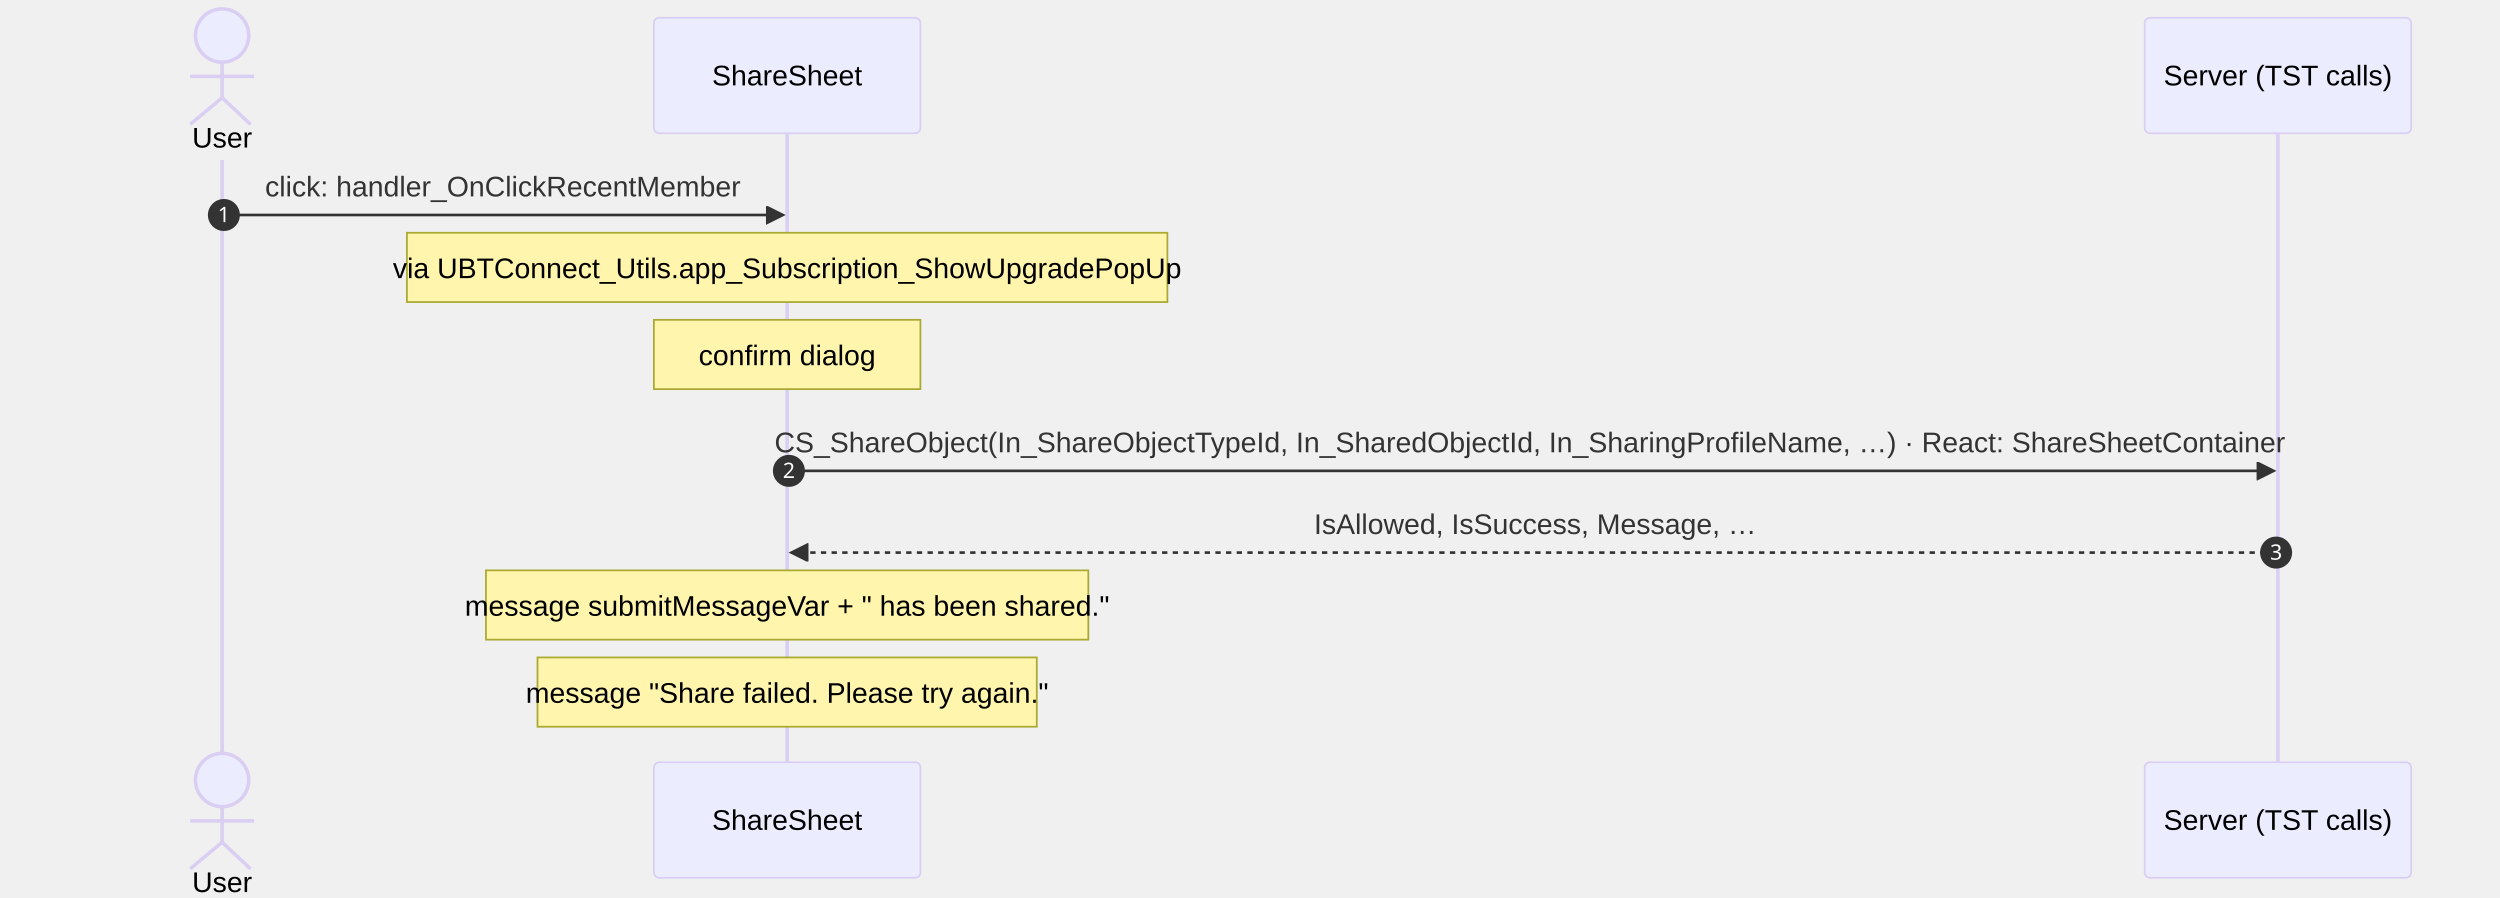
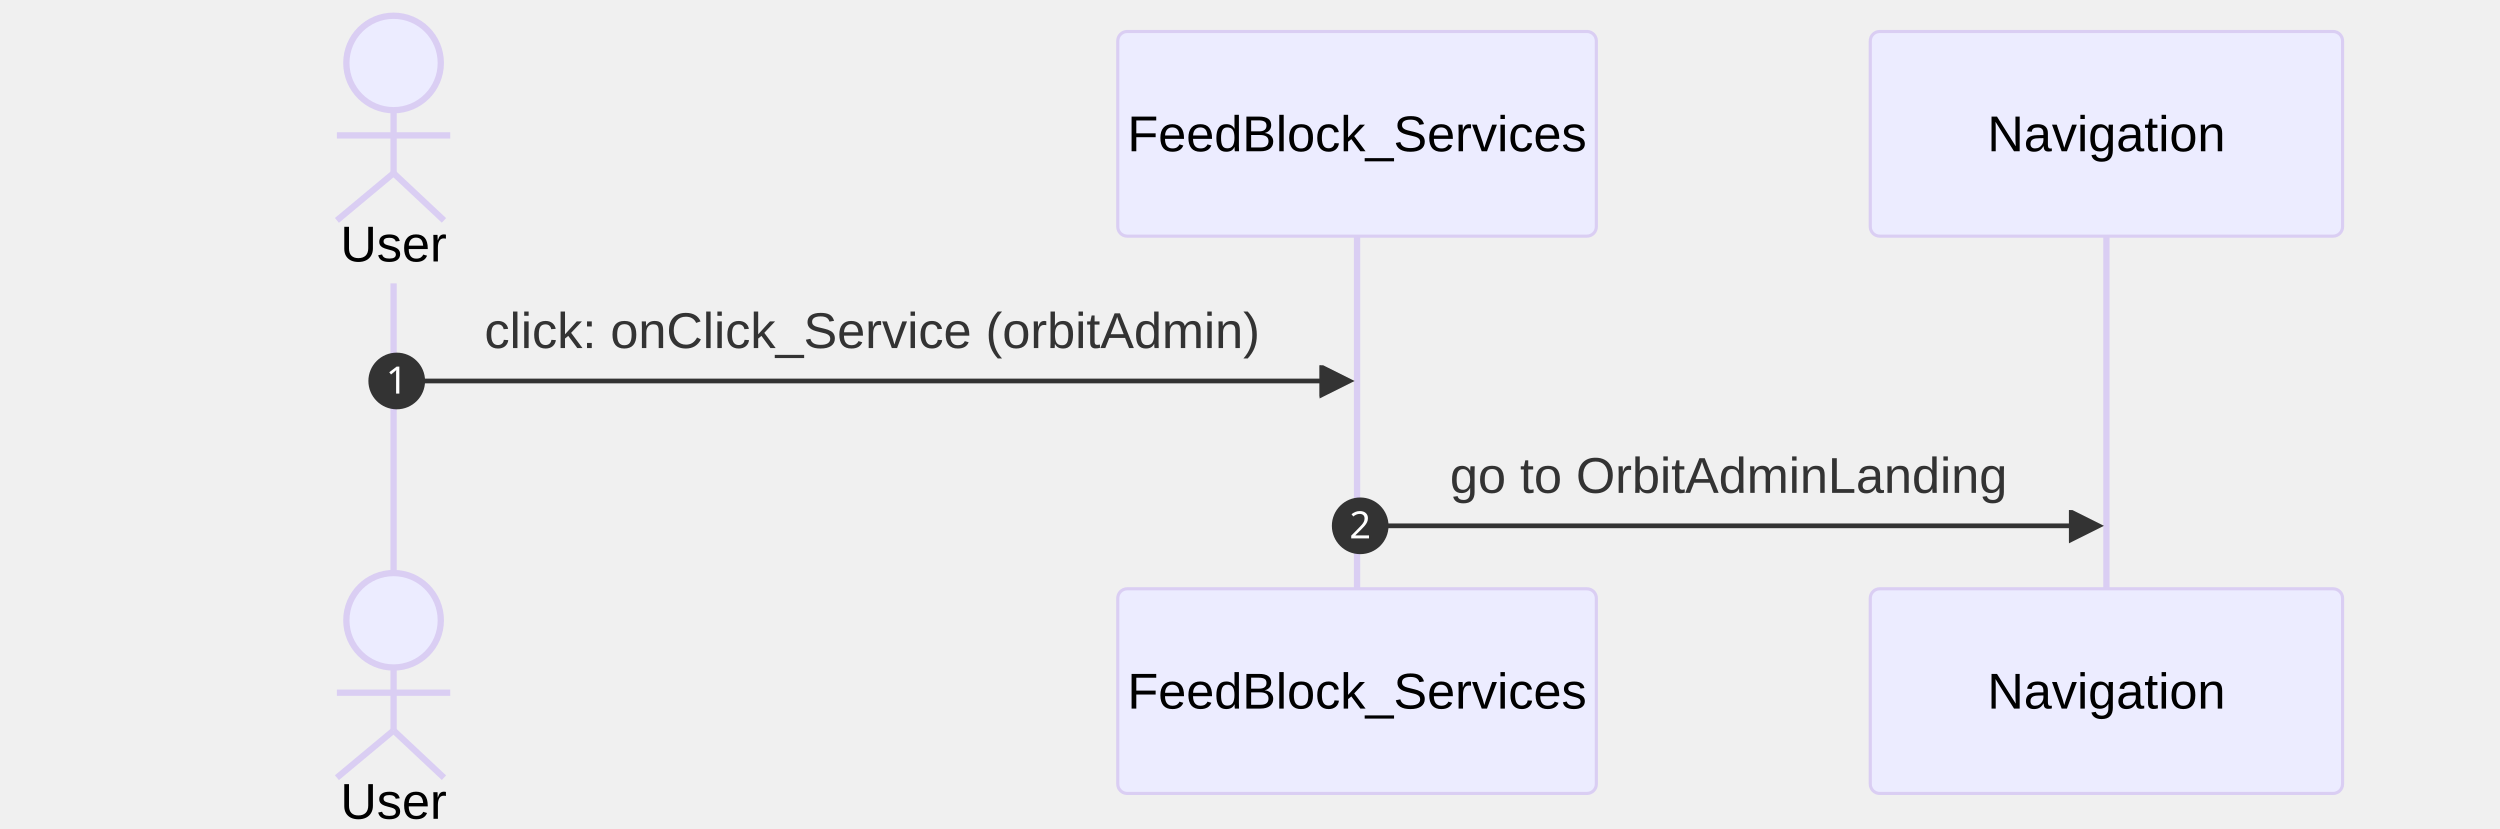
- <svg xmlns="http://www.w3.org/2000/svg" aria-roledescription="sequence" role="graphics-document document" viewBox="-50 -10 1407 505" style="max-width: 1407px;" width="100%" id="d">
+ <svg xmlns="http://www.w3.org/2000/svg" aria-roledescription="sequence" role="graphics-document document" viewBox="-50 -10 794 263" style="max-width: 794px;" width="100%" id="d">
  <g>
-     <rect class="actor actor-bottom" ry="3" rx="3" name="S" height="65" width="150" stroke="#666" fill="#eaeaea" y="419" x="1157" />
-     <text style="text-anchor: middle; font-size: 16px; font-weight: 400;" class="actor" alignment-baseline="central" dominant-baseline="central" y="451.5" x="1232">
-       <tspan dy="0" x="1232">Server (TST calls)</tspan>
+     <rect class="actor actor-bottom" ry="3" rx="3" name="N" height="65" width="150" stroke="#666" fill="#eaeaea" y="177" x="544" />
+     <text style="text-anchor: middle; font-size: 16px; font-weight: 400;" class="actor" alignment-baseline="central" dominant-baseline="central" y="209.5" x="619">
+       <tspan dy="0" x="619">Navigation</tspan>
    </text>
  </g>
  <g>
-     <rect class="actor actor-bottom" ry="3" rx="3" name="B" height="65" width="150" stroke="#666" fill="#eaeaea" y="419" x="318" />
-     <text style="text-anchor: middle; font-size: 16px; font-weight: 400;" class="actor" alignment-baseline="central" dominant-baseline="central" y="451.5" x="393">
-       <tspan dy="0" x="393">ShareSheet</tspan>
+     <rect class="actor actor-bottom" ry="3" rx="3" name="B" height="65" width="152" stroke="#666" fill="#eaeaea" y="177" x="305" />
+     <text style="text-anchor: middle; font-size: 16px; font-weight: 400;" class="actor" alignment-baseline="central" dominant-baseline="central" y="209.5" x="381">
+       <tspan dy="0" x="381">FeedBlock_Services</tspan>
    </text>
  </g>
  <g>
-     <line stroke="#999" stroke-width="0.5px" class="200" y2="419" x2="1232" y1="5" x1="1232" id="actor2" />
+     <line stroke="#999" stroke-width="0.5px" class="200" y2="177" x2="619" y1="5" x1="619" id="actor2" />
    <g id="root-2">
-       <rect class="actor actor-top" ry="3" rx="3" name="S" height="65" width="150" stroke="#666" fill="#eaeaea" y="0" x="1157" />
-       <text style="text-anchor: middle; font-size: 16px; font-weight: 400;" class="actor" alignment-baseline="central" dominant-baseline="central" y="32.5" x="1232">
-         <tspan dy="0" x="1232">Server (TST calls)</tspan>
+       <rect class="actor actor-top" ry="3" rx="3" name="N" height="65" width="150" stroke="#666" fill="#eaeaea" y="0" x="544" />
+       <text style="text-anchor: middle; font-size: 16px; font-weight: 400;" class="actor" alignment-baseline="central" dominant-baseline="central" y="32.5" x="619">
+         <tspan dy="0" x="619">Navigation</tspan>
      </text>
    </g>
  </g>
  <g>
-     <line stroke="#999" stroke-width="0.5px" class="200" y2="419" x2="393" y1="5" x1="393" id="actor1" />
+     <line stroke="#999" stroke-width="0.5px" class="200" y2="177" x2="381" y1="5" x1="381" id="actor1" />
    <g id="root-1">
-       <rect class="actor actor-top" ry="3" rx="3" name="B" height="65" width="150" stroke="#666" fill="#eaeaea" y="0" x="318" />
-       <text style="text-anchor: middle; font-size: 16px; font-weight: 400;" class="actor" alignment-baseline="central" dominant-baseline="central" y="32.5" x="393">
-         <tspan dy="0" x="393">ShareSheet</tspan>
+       <rect class="actor actor-top" ry="3" rx="3" name="B" height="65" width="152" stroke="#666" fill="#eaeaea" y="0" x="305" />
+       <text style="text-anchor: middle; font-size: 16px; font-weight: 400;" class="actor" alignment-baseline="central" dominant-baseline="central" y="32.5" x="381">
+         <tspan dy="0" x="381">FeedBlock_Services</tspan>
      </text>
    </g>
  </g>
  <style>#d{font-family:"trebuchet ms",verdana,arial,sans-serif;font-size:16px;fill:#333;}#d .error-icon{fill:#552222;}#d .error-text{fill:#552222;stroke:#552222;}#d .edge-thickness-normal{stroke-width:2px;}#d .edge-thickness-thick{stroke-width:3.5px;}#d .edge-pattern-solid{stroke-dasharray:0;}#d .edge-pattern-dashed{stroke-dasharray:3;}#d .edge-pattern-dotted{stroke-dasharray:2;}#d .marker{fill:#333333;stroke:#333333;}#d .marker.cross{stroke:#333333;}#d svg{font-family:"trebuchet ms",verdana,arial,sans-serif;font-size:16px;}#d .actor{stroke:hsl(259.626, 59.777%, 87.902%);fill:#ECECFF;}#d text.actor&gt;tspan{fill:black;stroke:none;}#d .actor-line{stroke:grey;}#d .messageLine0{stroke-width:1.5;stroke-dasharray:none;stroke:#333;}#d .messageLine1{stroke-width:1.5;stroke-dasharray:2,2;stroke:#333;}#d #arrowhead path{fill:#333;stroke:#333;}#d .sequenceNumber{fill:white;}#d #sequencenumber{fill:#333;}#d #crosshead path{fill:#333;stroke:#333;}#d .messageText{fill:#333;stroke:none;}#d .labelBox{stroke:hsl(259.626, 59.777%, 87.902%);fill:#ECECFF;}#d .labelText,#d .labelText&gt;tspan{fill:black;stroke:none;}#d .loopText,#d .loopText&gt;tspan{fill:black;stroke:none;}#d .loopLine{stroke-width:2px;stroke-dasharray:2,2;stroke:hsl(259.626, 59.777%, 87.902%);fill:hsl(259.626, 59.777%, 87.902%);}#d .note{stroke:#aaaa33;fill:#fff5ad;}#d .noteText,#d .noteText&gt;tspan{fill:black;stroke:none;}#d .activation0{fill:#f4f4f4;stroke:#666;}#d .activation1{fill:#f4f4f4;stroke:#666;}#d .activation2{fill:#f4f4f4;stroke:#666;}#d .actorPopupMenu{position:absolute;}#d .actorPopupMenuPanel{position:absolute;fill:#ECECFF;box-shadow:0px 8px 16px 0px rgba(0,0,0,0.2);filter:drop-shadow(3px 5px 2px rgb(0 0 0 / 0.4));}#d .actor-man line{stroke:hsl(259.626, 59.777%, 87.902%);fill:#ECECFF;}#d .actor-man circle,#d line{stroke:hsl(259.626, 59.777%, 87.902%);fill:#ECECFF;stroke-width:2px;}#d :root{--mermaid-font-family:"trebuchet ms",verdana,arial,sans-serif;}</style>
  <g />
  <defs>
    <symbol height="24" width="24" id="computer">
      <path d="M2 2v13h20v-13h-20zm18 11h-16v-9h16v9zm-10.228 6l.466-1h3.524l.467 1h-4.457zm14.228 3h-24l2-6h2.104l-1.33 4h18.45l-1.297-4h2.073l2 6zm-5-10h-14v-7h14v7z" transform="scale(.5)" />
    </symbol>
  </defs>
  <defs>
    <symbol clip-rule="evenodd" fill-rule="evenodd" id="database">
      <path d="M12.258.001l.256.004.255.005.253.008.251.01.249.012.247.015.246.016.242.019.241.02.239.023.236.024.233.027.231.028.229.031.225.032.223.034.22.036.217.038.214.04.211.041.208.043.205.045.201.046.198.048.194.05.191.051.187.053.183.054.18.056.175.057.172.059.168.06.163.061.16.063.155.064.15.066.074.033.073.033.071.034.07.034.069.035.068.035.067.035.066.035.064.036.064.036.062.036.06.036.06.037.058.037.058.037.055.038.055.038.053.038.052.038.051.039.05.039.048.039.047.039.045.04.044.04.043.04.041.04.04.041.039.041.037.041.036.041.034.041.033.042.032.042.03.042.029.042.027.042.026.043.024.043.023.043.021.043.02.043.018.044.017.043.015.044.013.044.012.044.011.045.009.044.007.045.006.045.004.045.002.045.001.045v17l-.001.045-.002.045-.004.045-.006.045-.007.045-.009.044-.011.045-.012.044-.013.044-.015.044-.017.043-.018.044-.02.043-.021.043-.023.043-.024.043-.026.043-.027.042-.029.042-.03.042-.032.042-.033.042-.034.041-.036.041-.037.041-.039.041-.04.041-.041.04-.043.04-.044.04-.045.04-.047.039-.048.039-.05.039-.051.039-.052.038-.053.038-.055.038-.055.038-.058.037-.058.037-.06.037-.06.036-.062.036-.064.036-.064.036-.066.035-.067.035-.068.035-.069.035-.07.034-.071.034-.073.033-.074.033-.15.066-.155.064-.16.063-.163.061-.168.06-.172.059-.175.057-.18.056-.183.054-.187.053-.191.051-.194.05-.198.048-.201.046-.205.045-.208.043-.211.041-.214.04-.217.038-.22.036-.223.034-.225.032-.229.031-.231.028-.233.027-.236.024-.239.023-.241.02-.242.019-.246.016-.247.015-.249.012-.251.01-.253.008-.255.005-.256.004-.258.001-.258-.001-.256-.004-.255-.005-.253-.008-.251-.01-.249-.012-.247-.015-.245-.016-.243-.019-.241-.02-.238-.023-.236-.024-.234-.027-.231-.028-.228-.031-.226-.032-.223-.034-.22-.036-.217-.038-.214-.04-.211-.041-.208-.043-.204-.045-.201-.046-.198-.048-.195-.05-.19-.051-.187-.053-.184-.054-.179-.056-.176-.057-.172-.059-.167-.06-.164-.061-.159-.063-.155-.064-.151-.066-.074-.033-.072-.033-.072-.034-.07-.034-.069-.035-.068-.035-.067-.035-.066-.035-.064-.036-.063-.036-.062-.036-.061-.036-.06-.037-.058-.037-.057-.037-.056-.038-.055-.038-.053-.038-.052-.038-.051-.039-.049-.039-.049-.039-.046-.039-.046-.04-.044-.04-.043-.04-.041-.04-.04-.041-.039-.041-.037-.041-.036-.041-.034-.041-.033-.042-.032-.042-.03-.042-.029-.042-.027-.042-.026-.043-.024-.043-.023-.043-.021-.043-.02-.043-.018-.044-.017-.043-.015-.044-.013-.044-.012-.044-.011-.045-.009-.044-.007-.045-.006-.045-.004-.045-.002-.045-.001-.045v-17l.001-.045.002-.045.004-.045.006-.045.007-.045.009-.044.011-.045.012-.044.013-.044.015-.044.017-.043.018-.044.02-.043.021-.043.023-.043.024-.043.026-.043.027-.042.029-.042.03-.042.032-.042.033-.042.034-.041.036-.041.037-.041.039-.041.04-.041.041-.04.043-.04.044-.04.046-.04.046-.039.049-.039.049-.039.051-.039.052-.038.053-.038.055-.038.056-.038.057-.037.058-.037.06-.037.061-.036.062-.036.063-.036.064-.036.066-.035.067-.035.068-.035.069-.035.07-.034.072-.034.072-.033.074-.033.151-.066.155-.064.159-.063.164-.061.167-.06.172-.059.176-.057.179-.056.184-.054.187-.053.19-.051.195-.05.198-.048.201-.046.204-.045.208-.043.211-.041.214-.04.217-.038.22-.036.223-.034.226-.032.228-.031.231-.028.234-.027.236-.024.238-.023.241-.02.243-.019.245-.016.247-.015.249-.012.251-.01.253-.008.255-.005.256-.004.258-.001.258.001zm-9.258 20.499v.01l.001.021.003.021.004.022.005.021.006.022.007.022.009.023.01.022.011.023.012.023.013.023.015.023.016.024.017.023.018.024.019.024.021.024.022.025.023.024.024.025.052.049.056.05.061.051.066.051.07.051.075.051.079.052.084.052.088.052.092.052.097.052.102.051.105.052.11.052.114.051.119.051.123.051.127.05.131.05.135.05.139.048.144.049.147.047.152.047.155.047.16.045.163.045.167.043.171.043.176.041.178.041.183.039.187.039.19.037.194.035.197.035.202.033.204.031.209.03.212.029.216.027.219.025.222.024.226.021.23.02.233.018.236.016.24.015.243.012.246.01.249.008.253.005.256.004.259.001.26-.001.257-.004.254-.005.25-.008.247-.011.244-.012.241-.014.237-.016.233-.018.231-.021.226-.021.224-.024.22-.026.216-.027.212-.028.21-.031.205-.031.202-.034.198-.034.194-.036.191-.037.187-.039.183-.04.179-.04.175-.042.172-.043.168-.044.163-.045.16-.046.155-.046.152-.047.148-.048.143-.049.139-.049.136-.05.131-.05.126-.05.123-.051.118-.052.114-.051.11-.052.106-.052.101-.052.096-.052.092-.052.088-.053.083-.051.079-.052.074-.052.07-.051.065-.051.06-.051.056-.05.051-.05.023-.024.023-.025.021-.024.02-.024.019-.024.018-.024.017-.024.015-.023.014-.024.013-.023.012-.023.01-.023.01-.022.008-.022.006-.022.006-.022.004-.022.004-.021.001-.021.001-.021v-4.127l-.077.055-.08.053-.083.054-.085.053-.087.052-.09.052-.093.051-.095.05-.097.05-.1.049-.102.049-.105.048-.106.047-.109.047-.111.046-.114.045-.115.045-.118.044-.12.043-.122.042-.124.042-.126.041-.128.04-.13.04-.132.038-.134.038-.135.037-.138.037-.139.035-.142.035-.143.034-.144.033-.147.032-.148.031-.15.03-.151.03-.153.029-.154.027-.156.027-.158.026-.159.025-.161.024-.162.023-.163.022-.165.021-.166.02-.167.019-.169.018-.169.017-.171.016-.173.015-.173.014-.175.013-.175.012-.177.011-.178.01-.179.008-.179.008-.181.006-.182.005-.182.004-.184.003-.184.002h-.37l-.184-.002-.184-.003-.182-.004-.182-.005-.181-.006-.179-.008-.179-.008-.178-.01-.176-.011-.176-.012-.175-.013-.173-.014-.172-.015-.171-.016-.17-.017-.169-.018-.167-.019-.166-.02-.165-.021-.163-.022-.162-.023-.161-.024-.159-.025-.157-.026-.156-.027-.155-.027-.153-.029-.151-.03-.15-.03-.148-.031-.146-.032-.145-.033-.143-.034-.141-.035-.14-.035-.137-.037-.136-.037-.134-.038-.132-.038-.13-.04-.128-.04-.126-.041-.124-.042-.122-.042-.12-.044-.117-.043-.116-.045-.113-.045-.112-.046-.109-.047-.106-.047-.105-.048-.102-.049-.1-.049-.097-.05-.095-.05-.093-.052-.09-.051-.087-.052-.085-.053-.083-.054-.08-.054-.077-.054v4.127zm0-5.654v.011l.001.021.003.021.004.021.005.022.006.022.007.022.009.022.01.022.011.023.012.023.013.023.015.024.016.023.017.024.018.024.019.024.021.024.022.024.023.025.024.024.052.05.056.05.061.05.066.051.07.051.075.052.079.051.084.052.088.052.092.052.097.052.102.052.105.052.11.051.114.051.119.052.123.05.127.051.131.05.135.049.139.049.144.048.147.048.152.047.155.046.16.045.163.045.167.044.171.042.176.042.178.04.183.04.187.038.19.037.194.036.197.034.202.033.204.032.209.03.212.028.216.027.219.025.222.024.226.022.23.02.233.018.236.016.24.014.243.012.246.01.249.008.253.006.256.003.259.001.26-.001.257-.003.254-.006.25-.008.247-.01.244-.012.241-.015.237-.016.233-.018.231-.02.226-.022.224-.024.22-.025.216-.027.212-.029.21-.03.205-.032.202-.033.198-.035.194-.036.191-.037.187-.039.183-.039.179-.041.175-.042.172-.043.168-.044.163-.045.16-.045.155-.047.152-.047.148-.048.143-.048.139-.05.136-.049.131-.05.126-.051.123-.051.118-.051.114-.052.11-.052.106-.052.101-.052.096-.052.092-.052.088-.052.083-.052.079-.052.074-.051.07-.052.065-.051.06-.05.056-.051.051-.049.023-.025.023-.024.021-.025.02-.024.019-.024.018-.024.017-.024.015-.023.014-.023.013-.024.012-.022.01-.023.01-.023.008-.022.006-.022.006-.022.004-.021.004-.022.001-.021.001-.021v-4.139l-.077.054-.08.054-.083.054-.085.052-.087.053-.09.051-.093.051-.095.051-.097.05-.1.049-.102.049-.105.048-.106.047-.109.047-.111.046-.114.045-.115.044-.118.044-.12.044-.122.042-.124.042-.126.041-.128.04-.13.039-.132.039-.134.038-.135.037-.138.036-.139.036-.142.035-.143.033-.144.033-.147.033-.148.031-.15.03-.151.03-.153.028-.154.028-.156.027-.158.026-.159.025-.161.024-.162.023-.163.022-.165.021-.166.02-.167.019-.169.018-.169.017-.171.016-.173.015-.173.014-.175.013-.175.012-.177.011-.178.009-.179.009-.179.007-.181.007-.182.005-.182.004-.184.003-.184.002h-.37l-.184-.002-.184-.003-.182-.004-.182-.005-.181-.007-.179-.007-.179-.009-.178-.009-.176-.011-.176-.012-.175-.013-.173-.014-.172-.015-.171-.016-.17-.017-.169-.018-.167-.019-.166-.02-.165-.021-.163-.022-.162-.023-.161-.024-.159-.025-.157-.026-.156-.027-.155-.028-.153-.028-.151-.03-.15-.03-.148-.031-.146-.033-.145-.033-.143-.033-.141-.035-.14-.036-.137-.036-.136-.037-.134-.038-.132-.039-.13-.039-.128-.04-.126-.041-.124-.042-.122-.043-.12-.043-.117-.044-.116-.044-.113-.046-.112-.046-.109-.046-.106-.047-.105-.048-.102-.049-.1-.049-.097-.05-.095-.051-.093-.051-.09-.051-.087-.053-.085-.052-.083-.054-.08-.054-.077-.054v4.139zm0-5.666v.011l.001.02.003.022.004.021.005.022.006.021.007.022.009.023.01.022.011.023.012.023.013.023.015.023.016.024.017.024.018.023.019.024.021.025.022.024.023.024.024.025.052.05.056.05.061.05.066.051.07.051.075.052.079.051.084.052.088.052.092.052.097.052.102.052.105.051.11.052.114.051.119.051.123.051.127.05.131.05.135.05.139.049.144.048.147.048.152.047.155.046.16.045.163.045.167.043.171.043.176.042.178.04.183.04.187.038.19.037.194.036.197.034.202.033.204.032.209.03.212.028.216.027.219.025.222.024.226.021.23.02.233.018.236.017.24.014.243.012.246.01.249.008.253.006.256.003.259.001.26-.001.257-.003.254-.006.25-.008.247-.01.244-.013.241-.014.237-.016.233-.018.231-.02.226-.022.224-.024.22-.025.216-.027.212-.029.21-.03.205-.032.202-.033.198-.035.194-.036.191-.037.187-.039.183-.039.179-.041.175-.042.172-.043.168-.044.163-.045.16-.045.155-.047.152-.047.148-.048.143-.049.139-.049.136-.049.131-.051.126-.05.123-.051.118-.052.114-.051.11-.052.106-.052.101-.052.096-.052.092-.052.088-.052.083-.052.079-.052.074-.052.07-.051.065-.051.06-.051.056-.05.051-.049.023-.025.023-.025.021-.024.02-.024.019-.024.018-.024.017-.024.015-.023.014-.024.013-.023.012-.023.01-.022.01-.023.008-.022.006-.022.006-.022.004-.022.004-.021.001-.021.001-.021v-4.153l-.077.054-.08.054-.083.053-.085.053-.087.053-.09.051-.093.051-.095.051-.097.05-.1.049-.102.048-.105.048-.106.048-.109.046-.111.046-.114.046-.115.044-.118.044-.12.043-.122.043-.124.042-.126.041-.128.04-.13.039-.132.039-.134.038-.135.037-.138.036-.139.036-.142.034-.143.034-.144.033-.147.032-.148.032-.15.03-.151.03-.153.028-.154.028-.156.027-.158.026-.159.024-.161.024-.162.023-.163.023-.165.021-.166.02-.167.019-.169.018-.169.017-.171.016-.173.015-.173.014-.175.013-.175.012-.177.01-.178.01-.179.009-.179.007-.181.006-.182.006-.182.004-.184.003-.184.001-.185.001-.185-.001-.184-.001-.184-.003-.182-.004-.182-.006-.181-.006-.179-.007-.179-.009-.178-.01-.176-.01-.176-.012-.175-.013-.173-.014-.172-.015-.171-.016-.17-.017-.169-.018-.167-.019-.166-.02-.165-.021-.163-.023-.162-.023-.161-.024-.159-.024-.157-.026-.156-.027-.155-.028-.153-.028-.151-.03-.15-.03-.148-.032-.146-.032-.145-.033-.143-.034-.141-.034-.14-.036-.137-.036-.136-.037-.134-.038-.132-.039-.13-.039-.128-.041-.126-.041-.124-.041-.122-.043-.12-.043-.117-.044-.116-.044-.113-.046-.112-.046-.109-.046-.106-.048-.105-.048-.102-.048-.1-.05-.097-.049-.095-.051-.093-.051-.09-.052-.087-.052-.085-.053-.083-.053-.08-.054-.077-.054v4.153zm8.74-8.179l-.257.004-.254.005-.25.008-.247.011-.244.012-.241.014-.237.016-.233.018-.231.021-.226.022-.224.023-.22.026-.216.027-.212.028-.21.031-.205.032-.202.033-.198.034-.194.036-.191.038-.187.038-.183.04-.179.041-.175.042-.172.043-.168.043-.163.045-.16.046-.155.046-.152.048-.148.048-.143.048-.139.049-.136.05-.131.05-.126.051-.123.051-.118.051-.114.052-.11.052-.106.052-.101.052-.096.052-.092.052-.088.052-.083.052-.079.052-.074.051-.07.052-.065.051-.06.05-.056.05-.051.05-.023.025-.023.024-.021.024-.02.025-.019.024-.018.024-.017.023-.015.024-.014.023-.013.023-.012.023-.01.023-.01.022-.008.022-.006.023-.006.021-.004.022-.004.021-.001.021-.001.021.001.021.001.021.004.021.004.022.006.021.006.023.008.022.01.022.01.023.012.023.013.023.014.023.015.024.017.023.018.024.019.024.02.025.021.024.023.024.023.025.051.05.056.05.06.05.065.051.07.052.074.051.079.052.083.052.088.052.092.052.096.052.101.052.106.052.11.052.114.052.118.051.123.051.126.051.131.05.136.05.139.049.143.048.148.048.152.048.155.046.16.046.163.045.168.043.172.043.175.042.179.041.183.04.187.038.191.038.194.036.198.034.202.033.205.032.21.031.212.028.216.027.22.026.224.023.226.022.231.021.233.018.237.016.241.014.244.012.247.011.25.008.254.005.257.004.26.001.26-.001.257-.004.254-.005.25-.008.247-.011.244-.012.241-.014.237-.016.233-.018.231-.021.226-.022.224-.023.22-.026.216-.027.212-.028.21-.031.205-.032.202-.033.198-.034.194-.036.191-.038.187-.038.183-.04.179-.041.175-.042.172-.043.168-.043.163-.045.16-.046.155-.046.152-.048.148-.048.143-.048.139-.049.136-.05.131-.05.126-.051.123-.051.118-.051.114-.052.11-.052.106-.052.101-.052.096-.052.092-.052.088-.052.083-.052.079-.052.074-.051.07-.052.065-.051.06-.05.056-.05.051-.05.023-.025.023-.024.021-.024.02-.025.019-.024.018-.024.017-.023.015-.024.014-.023.013-.023.012-.023.01-.023.01-.022.008-.022.006-.023.006-.021.004-.022.004-.021.001-.021.001-.021-.001-.021-.001-.021-.004-.021-.004-.022-.006-.021-.006-.023-.008-.022-.01-.022-.01-.023-.012-.023-.013-.023-.014-.023-.015-.024-.017-.023-.018-.024-.019-.024-.02-.025-.021-.024-.023-.024-.023-.025-.051-.05-.056-.05-.06-.05-.065-.051-.07-.052-.074-.051-.079-.052-.083-.052-.088-.052-.092-.052-.096-.052-.101-.052-.106-.052-.11-.052-.114-.052-.118-.051-.123-.051-.126-.051-.131-.05-.136-.05-.139-.049-.143-.048-.148-.048-.152-.048-.155-.046-.16-.046-.163-.045-.168-.043-.172-.043-.175-.042-.179-.041-.183-.04-.187-.038-.191-.038-.194-.036-.198-.034-.202-.033-.205-.032-.21-.031-.212-.028-.216-.027-.22-.026-.224-.023-.226-.022-.231-.021-.233-.018-.237-.016-.241-.014-.244-.012-.247-.011-.25-.008-.254-.005-.257-.004-.26-.001-.26.001z" transform="scale(.5)" />
    </symbol>
  </defs>
  <defs>
    <symbol height="24" width="24" id="clock">
      <path d="M12 2c5.514 0 10 4.486 10 10s-4.486 10-10 10-10-4.486-10-10 4.486-10 10-10zm0-2c-6.627 0-12 5.373-12 12s5.373 12 12 12 12-5.373 12-12-5.373-12-12-12zm5.848 12.459c.202.038.202.333.001.372-1.907.361-6.045 1.111-6.547 1.111-.719 0-1.301-.582-1.301-1.301 0-.512.77-5.447 1.125-7.445.034-.192.312-.181.343.014l.985 6.238 5.394 1.011z" transform="scale(.5)" />
    </symbol>
  </defs>
  <defs>
    <marker orient="auto" markerHeight="12" markerWidth="12" markerUnits="userSpaceOnUse" refY="5" refX="7.9" id="arrowhead">
      <path d="M 0 0 L 10 5 L 0 10 z" />
    </marker>
  </defs>
  <defs>
    <marker refY="4.5" refX="4" orient="auto" markerHeight="8" markerWidth="15" id="crosshead">
      <path style="stroke-dasharray: 0, 0;" d="M 1,2 L 6,7 M 6,2 L 1,7" stroke-width="1pt" stroke="#000000" fill="none" />
    </marker>
  </defs>
  <defs>
    <marker orient="auto" markerHeight="28" markerWidth="20" refY="7" refX="15.5" id="filled-head">
      <path d="M 18,7 L9,13 L14,7 L9,1 Z" />
    </marker>
  </defs>
  <defs>
    <marker orient="auto" markerHeight="40" markerWidth="60" refY="15" refX="15" id="sequencenumber">
      <circle r="6" cy="15" cx="15" />
    </marker>
  </defs>
-   <g>
-     <rect class="note" ry="0" rx="0" height="39" width="428" stroke="#666" fill="#EDF2AE" y="121" x="179" />
-     <text style="font-size: 16px; font-weight: 400;" dy="1em" class="noteText" alignment-baseline="middle" dominant-baseline="middle" text-anchor="middle" y="126" x="393">
-       <tspan x="393">via UBTConnect_Utils.app_Subscription_ShowUpgradePopUp</tspan>
-     </text>
-   </g>
-   <g>
-     <rect class="note" ry="0" rx="0" height="39" width="150" stroke="#666" fill="#EDF2AE" y="170" x="318" />
-     <text style="font-size: 16px; font-weight: 400;" dy="1em" class="noteText" alignment-baseline="middle" dominant-baseline="middle" text-anchor="middle" y="175" x="393">
-       <tspan x="393">confirm dialog</tspan>
-     </text>
-   </g>
-   <g>
-     <rect class="note" ry="0" rx="0" height="39" width="339" stroke="#666" fill="#EDF2AE" y="311" x="223.5" />
-     <text style="font-size: 16px; font-weight: 400;" dy="1em" class="noteText" alignment-baseline="middle" dominant-baseline="middle" text-anchor="middle" y="316" x="393">
-       <tspan x="393">message submitMessageVar + " has been shared."</tspan>
-     </text>
-   </g>
-   <g>
-     <rect class="note" ry="0" rx="0" height="39" width="281" stroke="#666" fill="#EDF2AE" y="360" x="252.5" />
-     <text style="font-size: 16px; font-weight: 400;" dy="1em" class="noteText" alignment-baseline="middle" dominant-baseline="middle" text-anchor="middle" y="365" x="393">
-       <tspan x="393">message "Share failed. Please try again."</tspan>
-     </text>
-   </g>
-   <line stroke="#999" stroke-width="0.5px" class="200" y2="419" x2="75" y1="80" x1="75" id="actor0" />
+   <line stroke="#999" stroke-width="0.5px" class="200" y2="177" x2="75" y1="80" x1="75" id="actor0" />
  <g name="U" class="actor-man actor-top">
    <line y2="45" x2="75" y1="25" x1="75" id="actor-man-torso0" />
    <line y2="33" x2="93" y1="33" x1="57" id="actor-man-arms0" />
    <line y2="45" x2="75" y1="60" x1="57" />
    <line y2="60" x2="91" y1="45" x1="75" />
    <circle height="65" width="150" r="15" cy="10" cx="75" />
    <text style="text-anchor: middle; font-size: 16px; font-weight: 400;" class="actor" alignment-baseline="central" dominant-baseline="central" y="67.5" x="75">
      <tspan dy="0" x="75">User</tspan>
    </text>
  </g>
-   <text style="font-size: 16px; font-weight: 400;" dy="1em" class="messageText" alignment-baseline="middle" dominant-baseline="middle" text-anchor="middle" y="80" x="233">click: handler_OnClickRecentMember</text>
-   <line style="fill: none;" marker-start="url(#sequencenumber)" marker-end="url(#arrowhead)" stroke="none" stroke-width="2" class="messageLine0" y2="111" x2="389" y1="111" x1="76" />
+   <text style="font-size: 16px; font-weight: 400;" dy="1em" class="messageText" alignment-baseline="middle" dominant-baseline="middle" text-anchor="middle" y="80" x="227">click: onClick_Service (orbitAdmin)</text>
+   <line style="fill: none;" marker-start="url(#sequencenumber)" marker-end="url(#arrowhead)" stroke="none" stroke-width="2" class="messageLine0" y2="111" x2="377" y1="111" x1="76" />
  <text class="sequenceNumber" text-anchor="middle" font-size="12px" font-family="sans-serif" y="115" x="76">1</text>
-   <text style="font-size: 16px; font-weight: 400;" dy="1em" class="messageText" alignment-baseline="middle" dominant-baseline="middle" text-anchor="middle" y="224" x="811">CS_ShareObject(In_ShareObjectTypeId, In_SharedObjectId, In_SharingProfileName, …) · React: ShareSheetContainer</text>
-   <line style="fill: none;" marker-start="url(#sequencenumber)" marker-end="url(#arrowhead)" stroke="none" stroke-width="2" class="messageLine0" y2="255" x2="1228" y1="255" x1="394" />
-   <text class="sequenceNumber" text-anchor="middle" font-size="12px" font-family="sans-serif" y="259" x="394">2</text>
-   <text style="font-size: 16px; font-weight: 400;" dy="1em" class="messageText" alignment-baseline="middle" dominant-baseline="middle" text-anchor="middle" y="270" x="814">IsAllowed, IsSuccess, Message, …</text>
-   <line style="stroke-dasharray: 3, 3; fill: none;" marker-start="url(#sequencenumber)" marker-end="url(#arrowhead)" stroke="none" stroke-width="2" class="messageLine1" y2="301" x2="397" y1="301" x1="1231" />
-   <text class="sequenceNumber" text-anchor="middle" font-size="12px" font-family="sans-serif" y="305" x="1231">3</text>
+   <text style="font-size: 16px; font-weight: 400;" dy="1em" class="messageText" alignment-baseline="middle" dominant-baseline="middle" text-anchor="middle" y="126" x="499">go to OrbitAdminLanding</text>
+   <line style="fill: none;" marker-start="url(#sequencenumber)" marker-end="url(#arrowhead)" stroke="none" stroke-width="2" class="messageLine0" y2="157" x2="615" y1="157" x1="382" />
+   <text class="sequenceNumber" text-anchor="middle" font-size="12px" font-family="sans-serif" y="161" x="382">2</text>
  <g name="U" class="actor-man actor-bottom">
-     <line y2="464" x2="75" y1="444" x1="75" id="actor-man-torso2" />
-     <line y2="452" x2="93" y1="452" x1="57" id="actor-man-arms2" />
-     <line y2="464" x2="75" y1="479" x1="57" />
-     <line y2="479" x2="91" y1="464" x1="75" />
-     <circle height="65" width="150" r="15" cy="429" cx="75" />
-     <text style="text-anchor: middle; font-size: 16px; font-weight: 400;" class="actor" alignment-baseline="central" dominant-baseline="central" y="486.5" x="75">
+     <line y2="222" x2="75" y1="202" x1="75" id="actor-man-torso2" />
+     <line y2="210" x2="93" y1="210" x1="57" id="actor-man-arms2" />
+     <line y2="222" x2="75" y1="237" x1="57" />
+     <line y2="237" x2="91" y1="222" x1="75" />
+     <circle height="65" width="150" r="15" cy="187" cx="75" />
+     <text style="text-anchor: middle; font-size: 16px; font-weight: 400;" class="actor" alignment-baseline="central" dominant-baseline="central" y="244.5" x="75">
      <tspan dy="0" x="75">User</tspan>
    </text>
  </g>
</svg>
